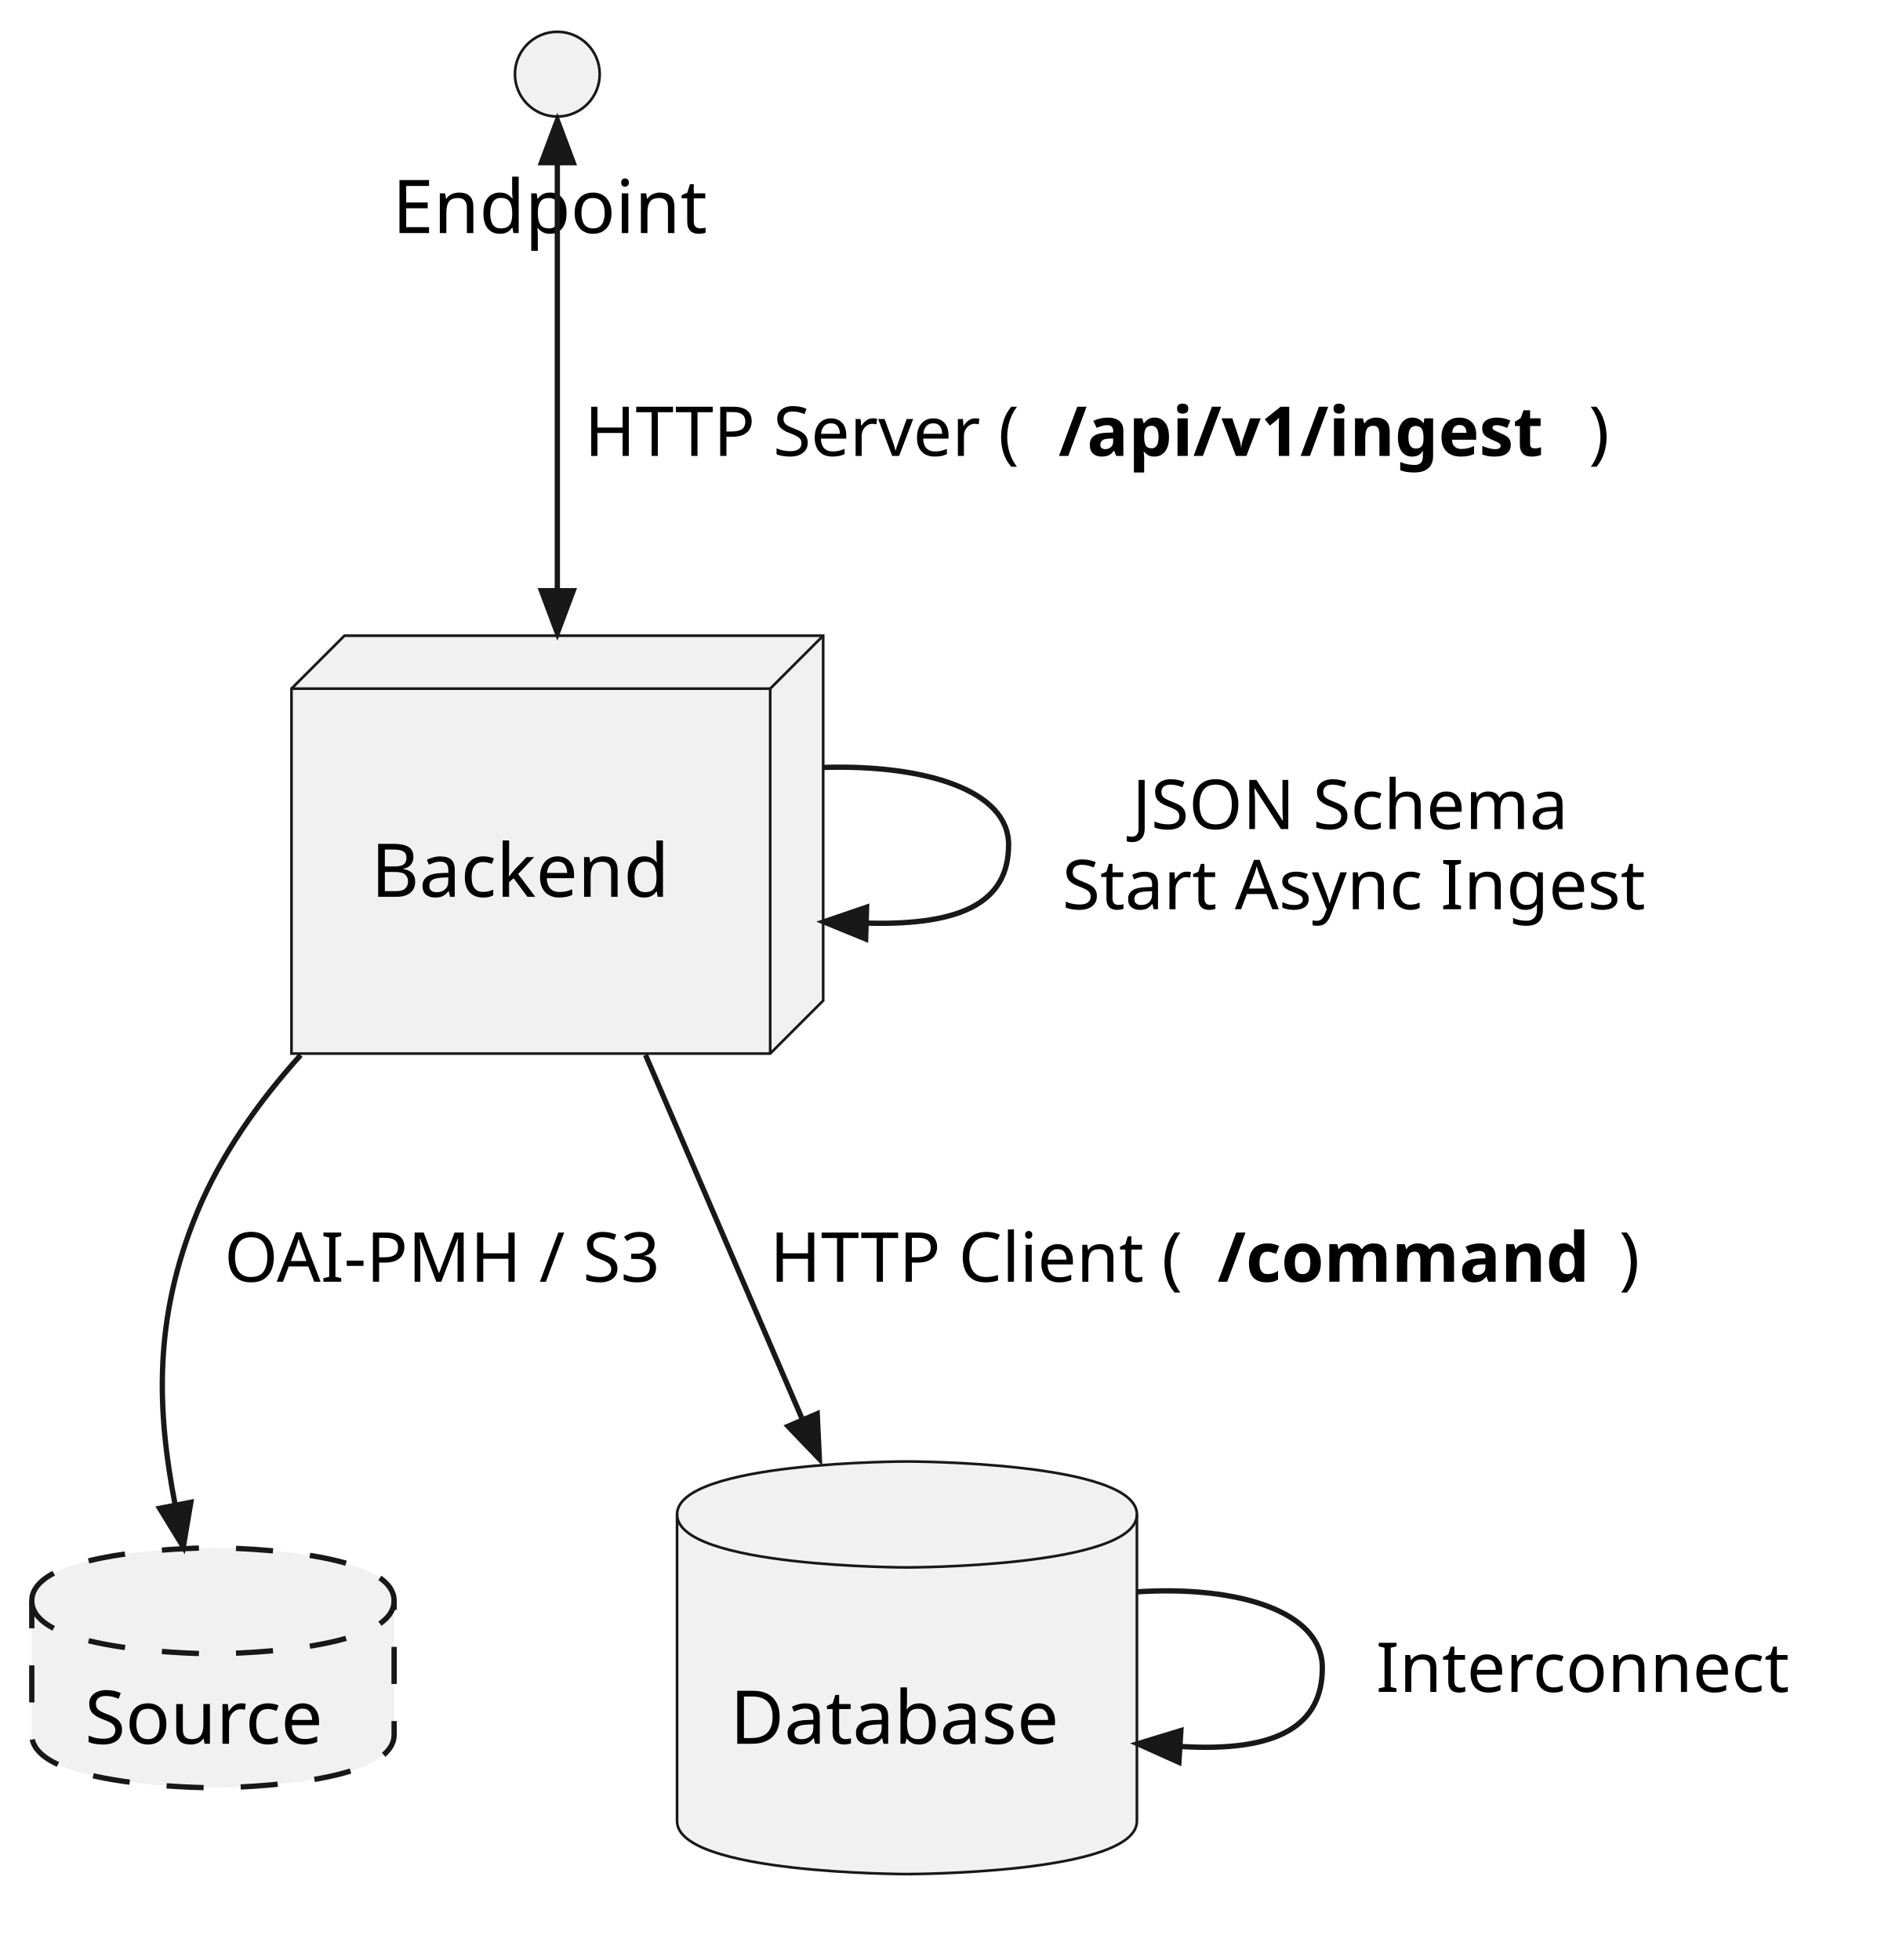
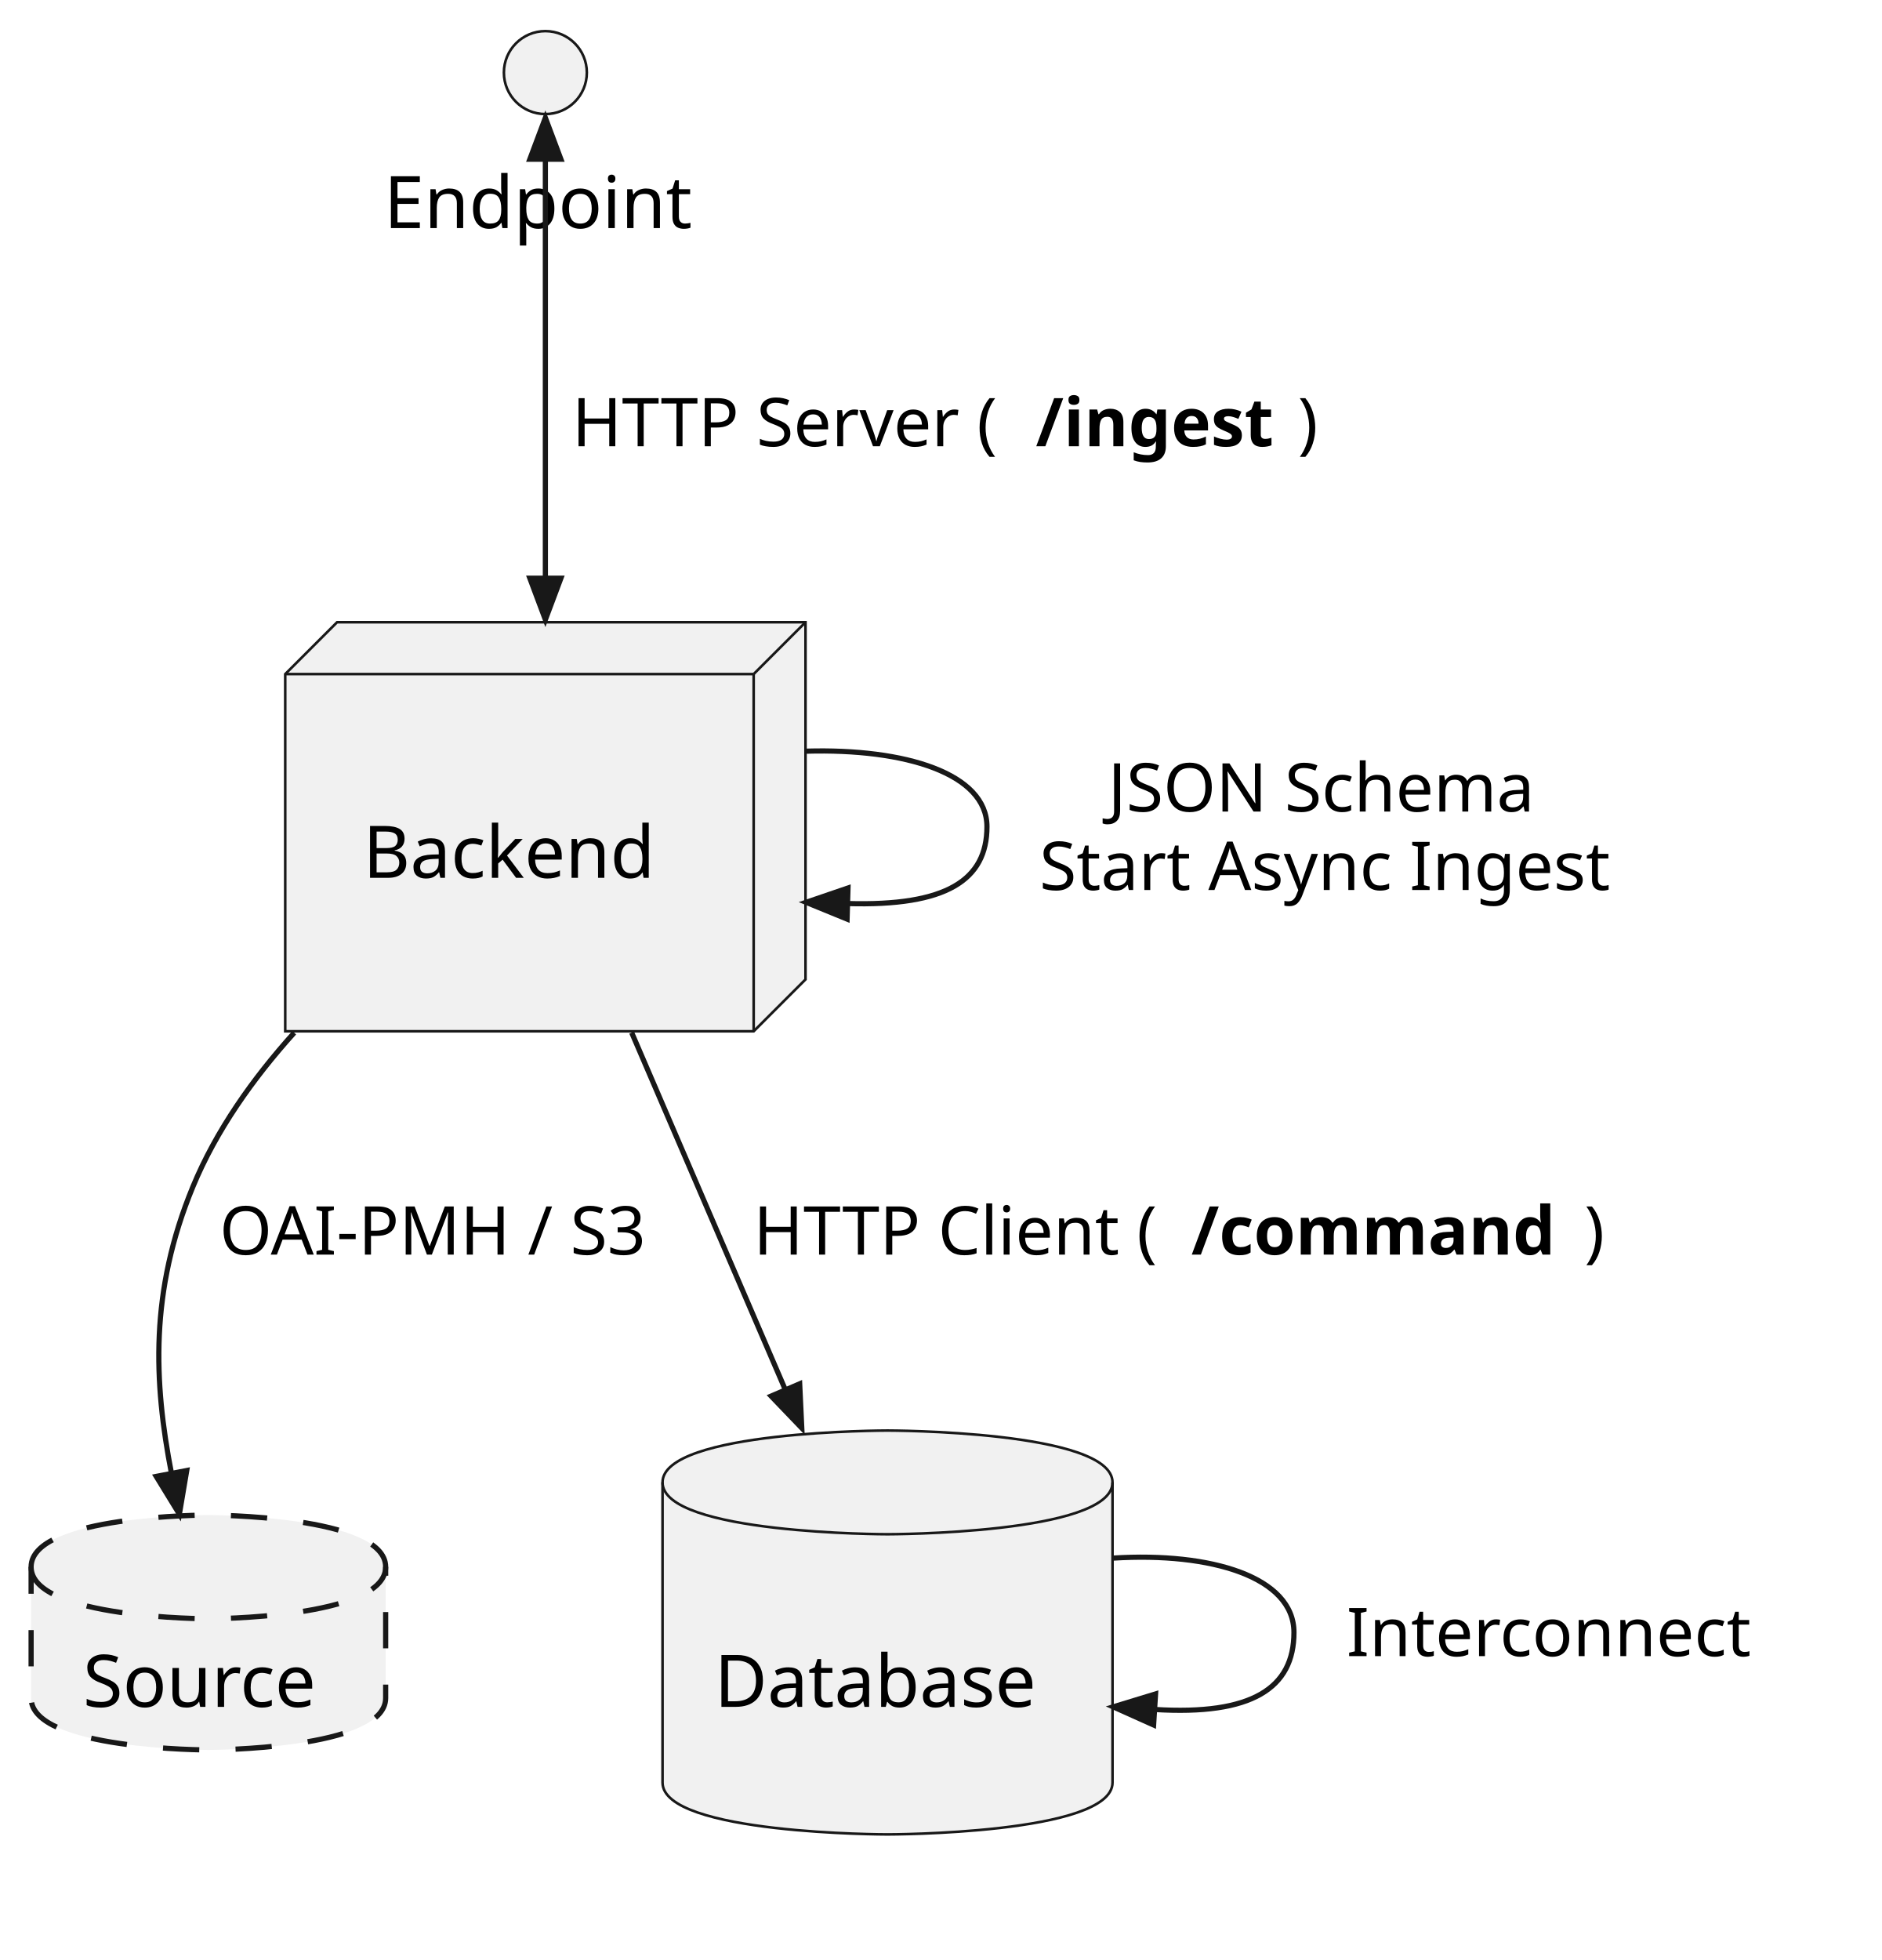
- <svg xmlns="http://www.w3.org/2000/svg" contentStyleType="text/css" data-diagram-type="DESCRIPTION" height="370px" preserveAspectRatio="none" style="width:355px;height:370px;background:#FFFFFF;" version="1.1" viewBox="0 0 355 370" width="355px" zoomAndPan="magnify">
+ <svg xmlns="http://www.w3.org/2000/svg" contentStyleType="text/css" data-diagram-type="DESCRIPTION" height="378px" preserveAspectRatio="none" style="width:363px;height:378px;background:#FFFFFF;" version="1.1" viewBox="0 0 363 378" width="363px" zoomAndPan="magnify">
  <defs />
  <g>
-     <g class="entity" data-entity="src" data-source-line="1" data-uid="ent0002" id="entity_src">
+     <g class="entity" data-qualified-name="src" data-source-line="1" id="ent0002">
      <path d="M6,302.19 C6,292.19 40.196,292.19 40.196,292.19 C40.196,292.19 74.392,292.19 74.392,302.19 L74.392,327.487 C74.392,337.487 40.196,337.487 40.196,337.487 C40.196,337.487 6,337.487 6,327.487 L6,302.19" fill="#F1F1F1" style="stroke:#181818;stroke-width:1;stroke-dasharray:7,7;" />
      <path d="M6,302.19 C6,312.19 40.196,312.19 40.196,312.19 C40.196,312.19 74.392,312.19 74.392,302.19" fill="none" style="stroke:#181818;stroke-width:1;stroke-dasharray:7,7;" />
      <text fill="#000000" font-family="sans-serif" font-size="14" lengthAdjust="spacing" textLength="48.392" x="16" y="329.185">Source</text>
    </g>
-     <g class="entity" data-entity="endpoint" data-source-line="3" data-uid="ent0003" id="entity_endpoint">
+     <g class="entity" data-qualified-name="endpoint" data-source-line="3" id="ent0003">
      <ellipse cx="105.2" cy="14" fill="#F1F1F1" rx="8" ry="8" style="stroke:#181818;stroke-width:0.5;" />
      <text fill="#000000" font-family="sans-serif" font-size="14" lengthAdjust="spacing" textLength="62.31" x="74.045" y="43.995">Endpoint</text>
    </g>
-     <g class="entity" data-entity="backend" data-source-line="7" data-uid="ent0004" id="entity_backend">
+     <g class="entity" data-qualified-name="backend" data-source-line="7" id="ent0004">
      <polygon fill="#F1F1F1" points="55.02,130,65.02,120,155.381,120,155.381,188.891,145.381,198.891,55.02,198.891,55.02,130" style="stroke:#181818;stroke-width:0.5;" />
      <line style="stroke:#181818;stroke-width:0.5;" x1="145.381" x2="155.381" y1="130" y2="120" />
      <line style="stroke:#181818;stroke-width:0.5;" x1="55.02" x2="145.381" y1="130" y2="130" />
      <line style="stroke:#181818;stroke-width:0.5;" x1="145.381" x2="145.381" y1="130" y2="198.891" />
      <text fill="#000000" font-family="sans-serif" font-size="14" lengthAdjust="spacing" textLength="4.45" x="70.02" y="152.995"> </text>
      <text fill="#000000" font-family="sans-serif" font-size="14" lengthAdjust="spacing" textLength="60.361" x="70.02" y="169.292">Backend</text>
      <text fill="#000000" font-family="sans-serif" font-size="14" lengthAdjust="spacing" textLength="4.45" x="70.02" y="185.589"> </text>
    </g>
-     <g class="entity" data-entity="database" data-source-line="13" data-uid="ent0005" id="entity_database">
+     <g class="entity" data-qualified-name="database" data-source-line="13" id="ent0005">
      <path d="M127.8,285.89 C127.8,275.89 171.2,275.89 171.2,275.89 C171.2,275.89 214.601,275.89 214.601,285.89 L214.601,343.781 C214.601,353.781 171.2,353.781 171.2,353.781 C171.2,353.781 127.8,353.781 127.8,343.781 L127.8,285.89" fill="#F1F1F1" style="stroke:#181818;stroke-width:0.5;" />
      <path d="M127.8,285.89 C127.8,295.89 171.2,295.89 171.2,295.89 C171.2,295.89 214.601,295.89 214.601,285.89" fill="none" style="stroke:#181818;stroke-width:0.5;" />
      <text fill="#000000" font-family="sans-serif" font-size="14" lengthAdjust="spacing" textLength="4.45" x="137.8" y="312.885"> </text>
      <text fill="#000000" font-family="sans-serif" font-size="14" lengthAdjust="spacing" textLength="66.801" x="137.8" y="329.182">Database</text>
      <text fill="#000000" font-family="sans-serif" font-size="14" lengthAdjust="spacing" textLength="4.45" x="137.8" y="345.479"> </text>
    </g>
-     <g class="link" data-entity-1="endpoint" data-entity-2="backend" data-source-line="19" data-uid="lnk6" id="link_endpoint_backend">
+     <g class="link" data-entity-1="ent0003" data-entity-2="ent0004" data-link-type="dependency" data-source-line="19" id="lnk6">
      <path d="M105.2,30.71 C105.2,48.63 105.2,78.11 105.2,111.51" fill="none" id="endpoint-backend" style="stroke:#181818;stroke-width:1;" />
      <polygon fill="#181818" points="105.2,22.71,102.2,30.71,108.2,30.71,105.2,22.71" style="stroke:#181818;stroke-width:1;" />
      <polygon fill="#181818" points="105.2,119.51,108.2,111.51,102.2,111.51,105.2,119.51" style="stroke:#181818;stroke-width:1;" />
      <text fill="#000000" font-family="sans-serif" font-size="13" lengthAdjust="spacing" textLength="89.464" x="110.332" y="86.067">HTTP Server (</text>
-       <text fill="#000000" font-family="sans-serif" font-size="13" font-weight="bold" lengthAdjust="spacing" textLength="100.084" x="199.796" y="86.067">/api/v1/ingest</text>
-       <text fill="#000000" font-family="sans-serif" font-size="13" lengthAdjust="spacing" textLength="5.072" x="299.88" y="86.067">)</text>
+       <text fill="#000000" font-family="sans-serif" font-size="13" font-weight="700" lengthAdjust="spacing" textLength="50.534" x="199.796" y="86.067">/ingest</text>
+       <text fill="#000000" font-family="sans-serif" font-size="13" lengthAdjust="spacing" textLength="5.072" x="250.33" y="86.067">)</text>
    </g>
-     <g class="link" data-entity-1="backend" data-entity-2="src" data-source-line="21" data-uid="lnk7" id="link_backend_src">
+     <g class="link" data-entity-1="ent0004" data-entity-2="ent0002" data-link-type="dependency" data-source-line="21" id="lnk7">
      <path d="M56.75,199.17 C48.77,208.02 41.67,218.05 37.2,228.89 C28.87,249.08 29.648,266.466 33.078,284.166" fill="none" id="backend-to-src" style="stroke:#181818;stroke-width:1;" />
      <polygon fill="#181818" points="34.6,292.02,36.023,283.595,30.133,284.737,34.6,292.02" style="stroke:#181818;stroke-width:1;" />
      <text fill="#000000" font-family="sans-serif" font-size="13" lengthAdjust="spacing" textLength="85.649" x="42.332" y="241.957">OAI-PMH / S3</text>
    </g>
-     <g class="link" data-entity-1="backend" data-entity-2="backend" data-source-line="22" data-uid="lnk8" id="link_backend_backend">
+     <g class="link" data-entity-1="ent0004" data-entity-2="ent0004" data-link-type="dependency" data-source-line="22" id="lnk8">
      <path d="M155.49,144.87 C174.58,144.31 190.38,149.17 190.38,159.44 C190.38,169.72 182.577,174.815 163.487,174.255" fill="none" id="backend-to-backend" style="stroke:#181818;stroke-width:1;" />
      <polygon fill="#181818" points="155.49,174.02,163.399,177.253,163.575,171.256,155.49,174.02" style="stroke:#181818;stroke-width:1;" />
      <text fill="#000000" font-family="sans-serif" font-size="13" lengthAdjust="spacing" textLength="88.442" x="213.706" y="156.507">JSON Schema</text>
      <text fill="#000000" font-family="sans-serif" font-size="13" lengthAdjust="spacing" textLength="118.961" x="200.512" y="171.64">Start Async Ingest</text>
    </g>
-     <g class="link" data-entity-1="backend" data-entity-2="database" data-source-line="23" data-uid="lnk9" id="link_backend_database">
+     <g class="link" data-entity-1="ent0004" data-entity-2="ent0005" data-link-type="dependency" data-source-line="23" id="lnk9">
      <path d="M121.85,199.15 C131.89,222.49 141.48,244.761 151.5,268.061" fill="none" id="backend-to-database" style="stroke:#181818;stroke-width:1;" />
      <polygon fill="#181818" points="154.66,275.41,154.256,266.876,148.744,269.246,154.66,275.41" style="stroke:#181818;stroke-width:1;" />
      <text fill="#000000" font-family="sans-serif" font-size="13" lengthAdjust="spacing" textLength="84.468" x="145.332" y="241.957">HTTP Client (</text>
-       <text fill="#000000" font-family="sans-serif" font-size="13" font-weight="bold" lengthAdjust="spacing" textLength="75.81" x="229.801" y="241.957">/command</text>
+       <text fill="#000000" font-family="sans-serif" font-size="13" font-weight="700" lengthAdjust="spacing" textLength="75.81" x="229.801" y="241.957">/command</text>
      <text fill="#000000" font-family="sans-serif" font-size="13" lengthAdjust="spacing" textLength="5.072" x="305.611" y="241.957">)</text>
    </g>
-     <g class="link" data-entity-1="database" data-entity-2="database" data-source-line="24" data-uid="lnk10" id="link_database_database">
+     <g class="link" data-entity-1="ent0005" data-entity-2="ent0005" data-link-type="dependency" data-source-line="24" id="lnk10">
      <path d="M214.73,300.49 C233.51,299.31 249.6,304.1 249.6,314.83 C249.6,325.57 241.494,330.862 222.714,329.682" fill="none" id="database-to-database" style="stroke:#181818;stroke-width:1;" />
      <polygon fill="#181818" points="214.73,329.18,222.526,332.676,222.902,326.688,214.73,329.18" style="stroke:#181818;stroke-width:1;" />
      <text fill="#000000" font-family="sans-serif" font-size="13" lengthAdjust="spacing" textLength="82.335" x="259.732" y="319.397">Interconnect</text>
    </g>
  </g>
</svg>
